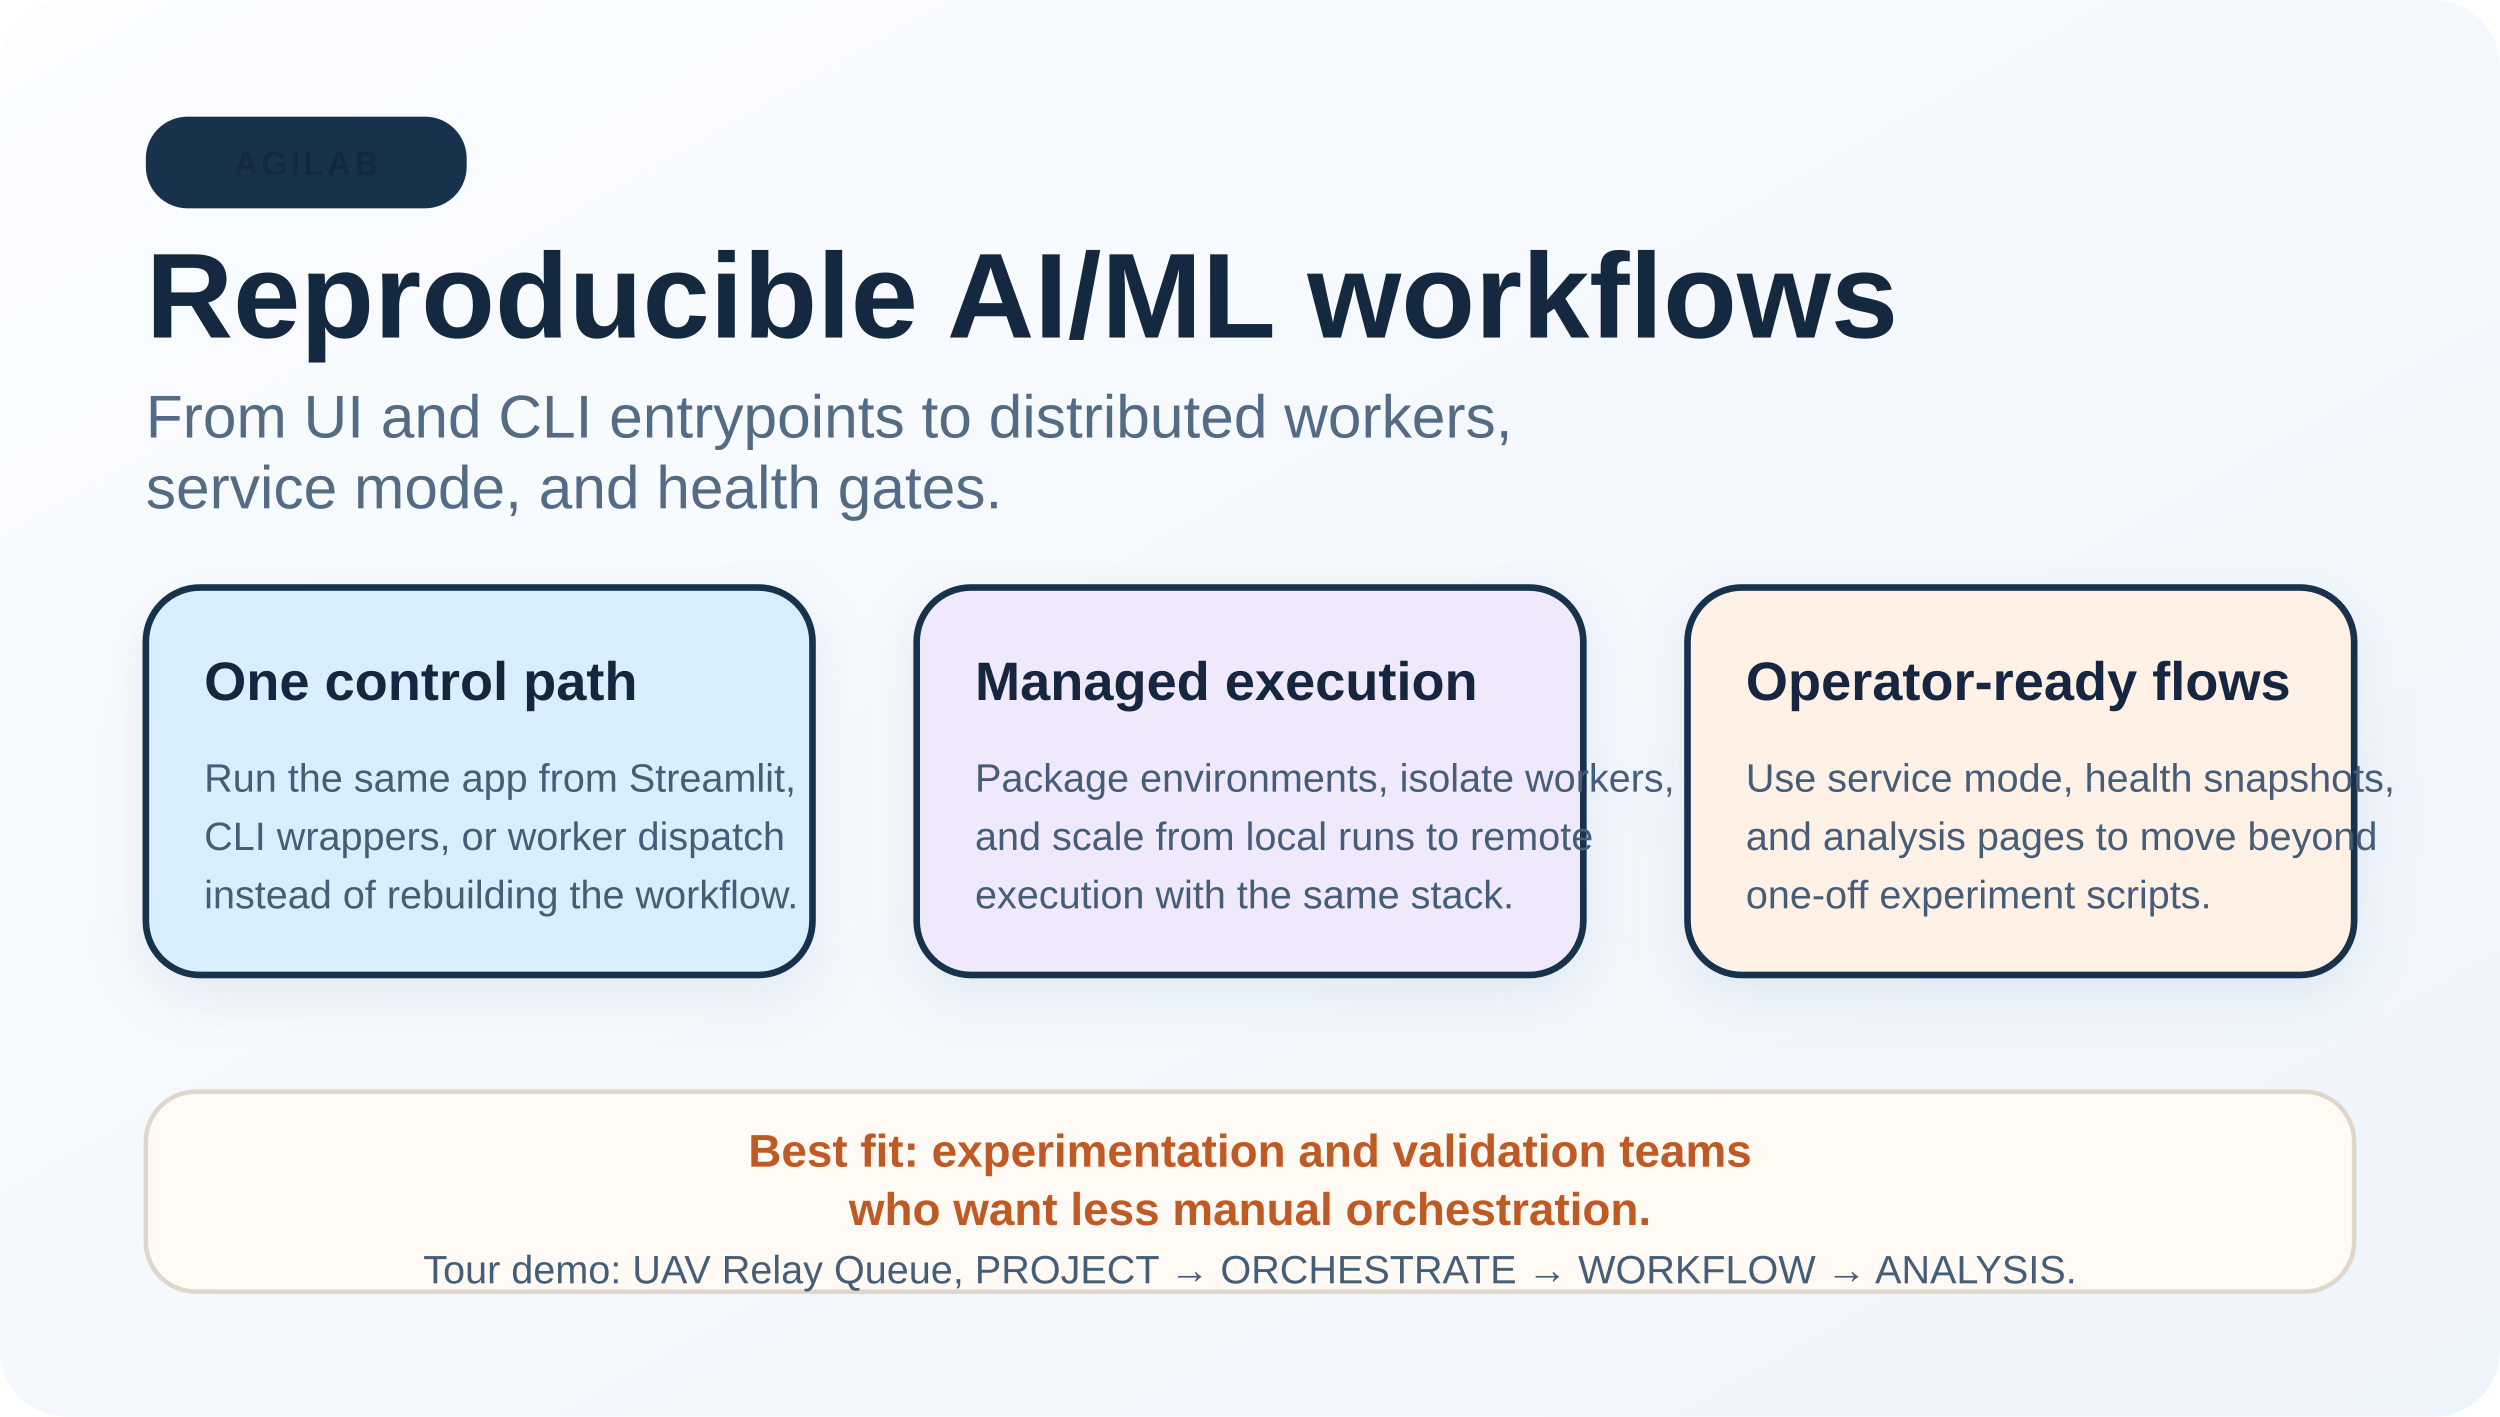
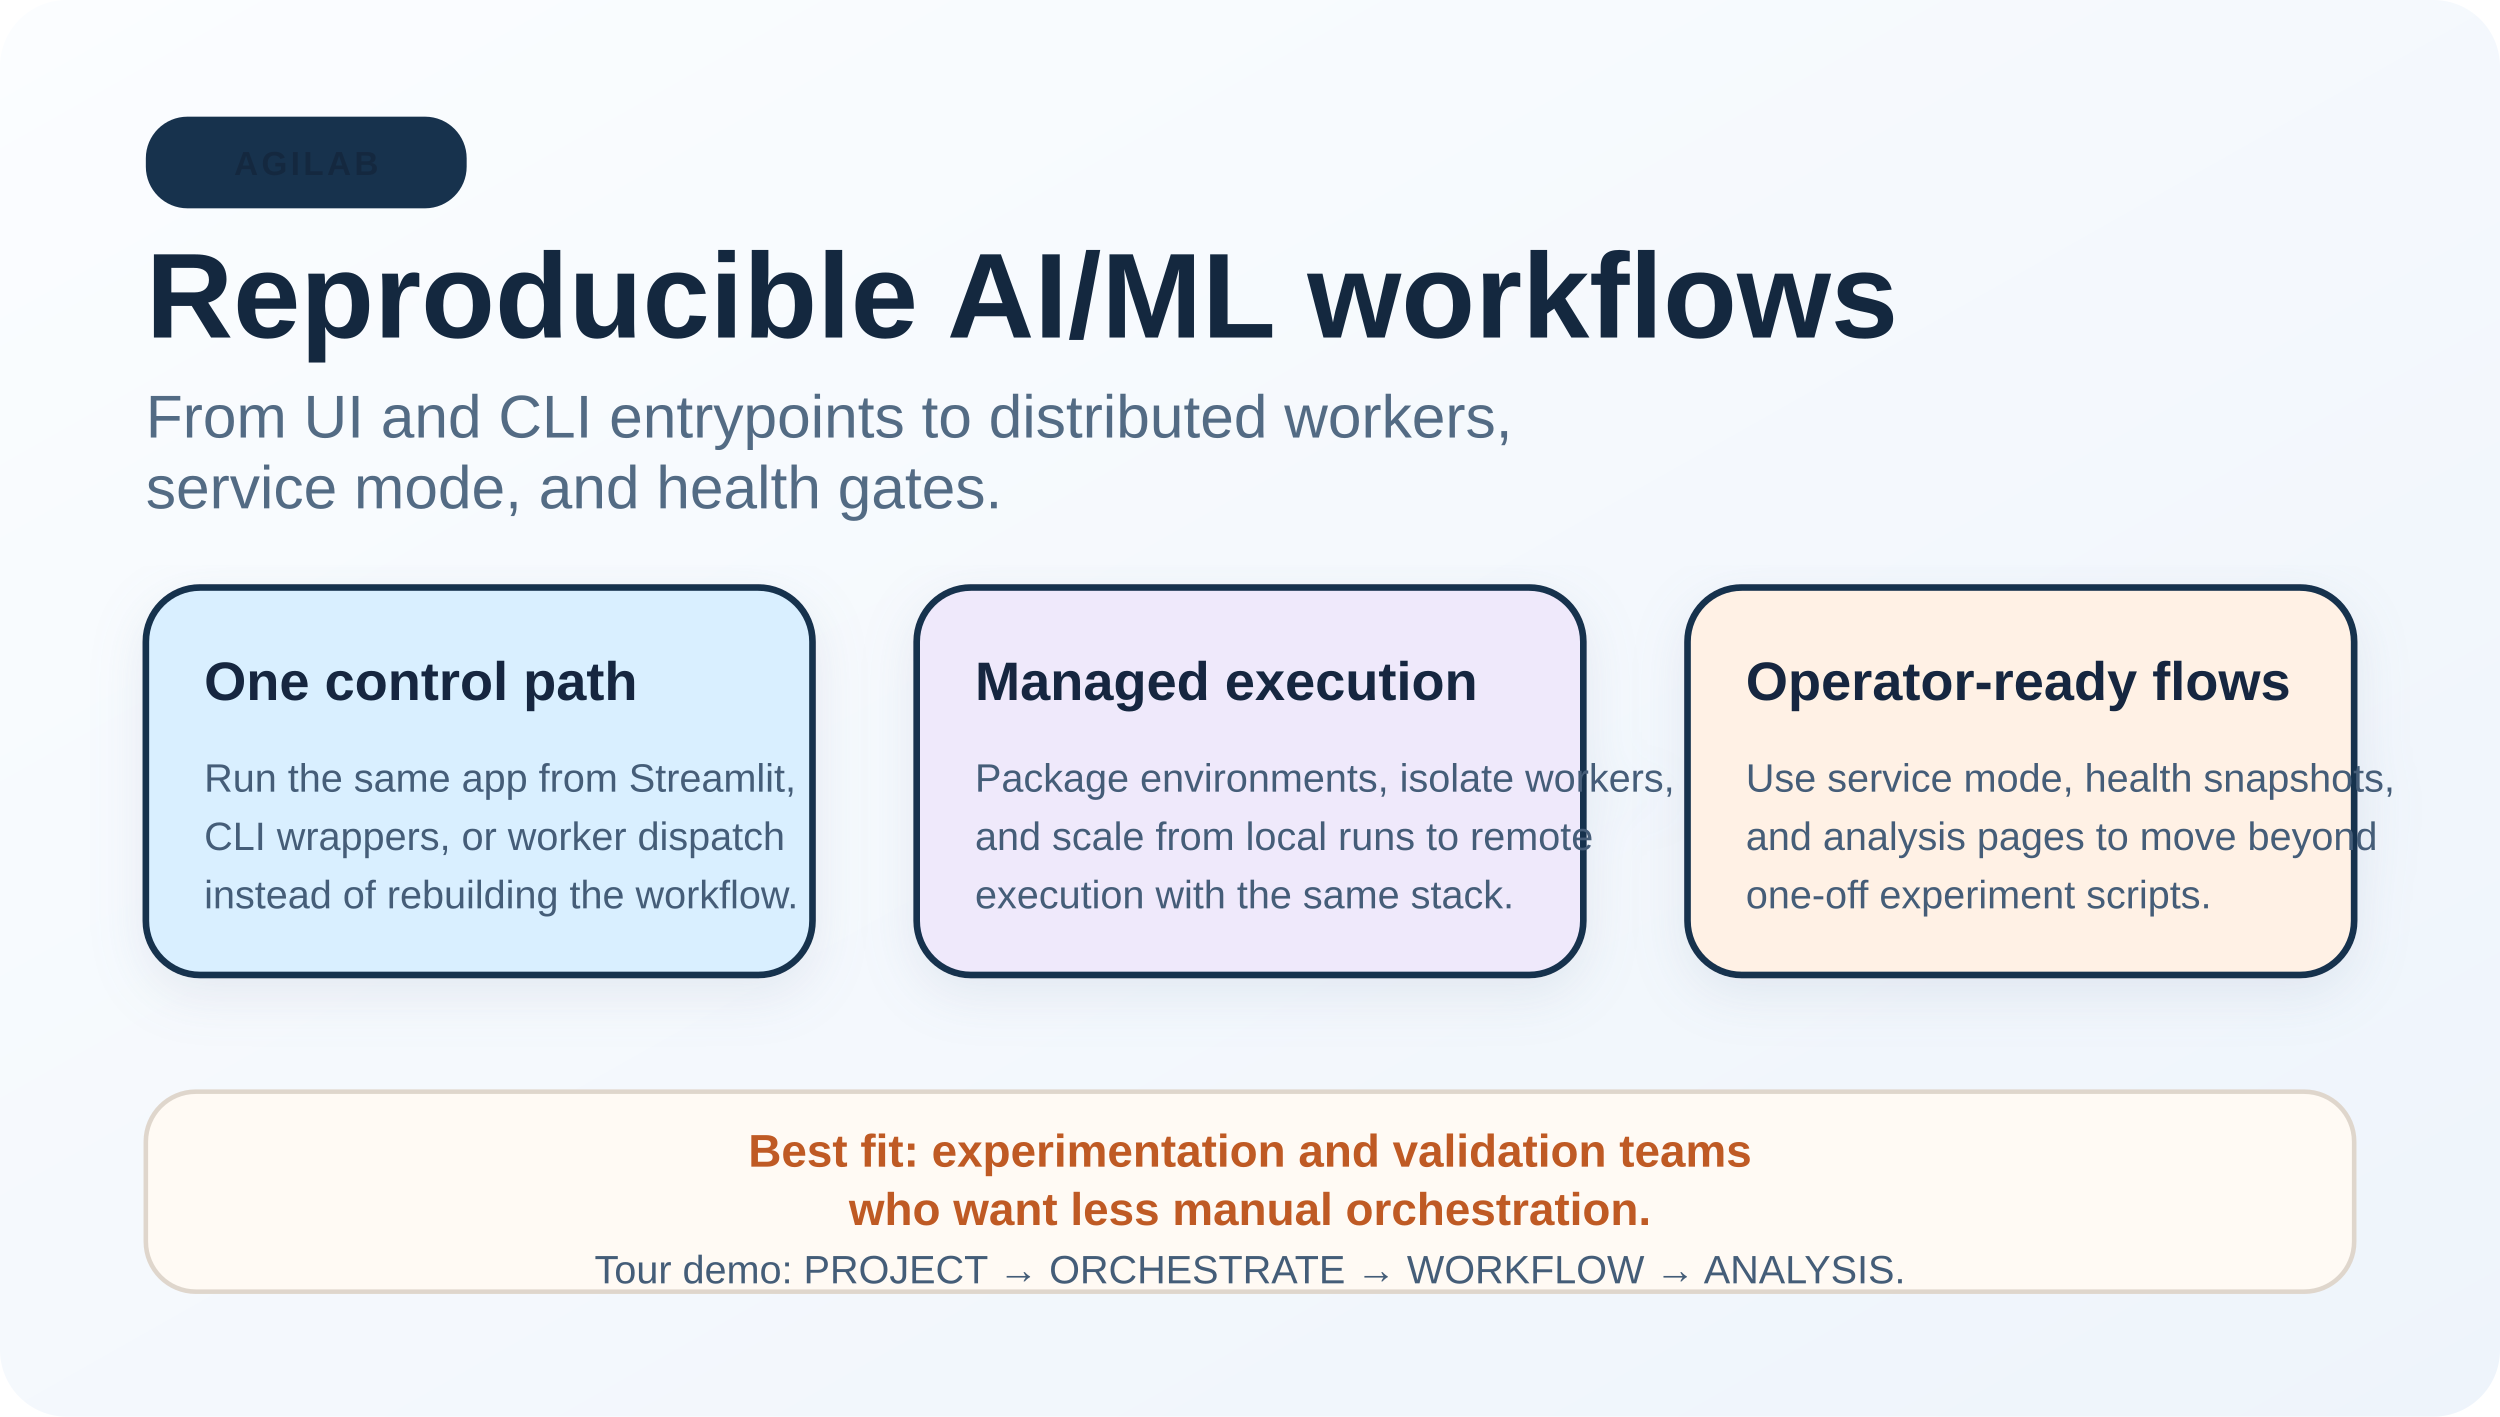
<svg xmlns="http://www.w3.org/2000/svg" width="1200" height="680" viewBox="0 0 1200 680" role="img" aria-labelledby="title desc">
  <defs>
    <style>
      text {
        font-family: "Aptos", "Segoe UI", "Helvetica Neue", Arial, sans-serif;
        fill: #14283f;
      }
      .title {
        font-size: 58px;
        font-weight: 700;
      }
      .subtitle {
        font-size: 29px;
        fill: #536b84;
      }
      .chip {
        font-size: 16px;
        font-weight: 700;
        letter-spacing: 0.1em;
        text-transform: uppercase;
      }
      .card-title {
        font-size: 26px;
        font-weight: 700;
      }
      .card-body {
        font-size: 19px;
        fill: #445d78;
      }
      .footer {
        font-size: 22px;
        font-weight: 700;
        fill: #bf5a24;
      }
    </style>
    <linearGradient id="bg" x1="0%" y1="0%" x2="100%" y2="100%">
      <stop offset="0%" stop-color="#fbfdff" />
      <stop offset="100%" stop-color="#eef4fb" />
    </linearGradient>
    <filter id="shadow" x="-10%" y="-10%" width="130%" height="130%">
      <feDropShadow dx="0" dy="8" stdDeviation="12" flood-color="#90a5c1" flood-opacity="0.18" />
    </filter>
  </defs>
  <rect width="1200" height="680" rx="32" ry="32" fill="url(#bg)" />
  <rect x="70" y="56" width="154" height="44" rx="20" ry="20" fill="#17324d" />
  <text class="chip" x="147" y="84" text-anchor="middle" fill="#f8fbff">AGILAB</text>
  <text class="title" x="70" y="162">Reproducible AI/ML workflows</text>
  <text class="subtitle" x="70" y="210">
    <tspan x="70" dy="0">From UI and CLI entrypoints to distributed workers,</tspan>
    <tspan x="70" dy="34">service mode, and health gates.</tspan>
  </text>
  <g filter="url(#shadow)">
    <rect x="70" y="282" width="320" height="186" rx="26" ry="26" fill="#d9efff" stroke="#17324d" stroke-width="3.2" />
    <text class="card-title" x="98" y="336">One control path</text>
    <text class="card-body" x="98" y="380">Run the same app from Streamlit,</text>
    <text class="card-body" x="98" y="408">CLI wrappers, or worker dispatch</text>
    <text class="card-body" x="98" y="436">instead of rebuilding the workflow.</text>
  </g>
  <g filter="url(#shadow)">
    <rect x="440" y="282" width="320" height="186" rx="26" ry="26" fill="#efe9fb" stroke="#17324d" stroke-width="3.2" />
    <text class="card-title" x="468" y="336">Managed execution</text>
    <text class="card-body" x="468" y="380">Package environments, isolate workers,</text>
    <text class="card-body" x="468" y="408">and scale from local runs to remote</text>
    <text class="card-body" x="468" y="436">execution with the same stack.</text>
  </g>
  <g filter="url(#shadow)">
    <rect x="810" y="282" width="320" height="186" rx="26" ry="26" fill="#fff1e5" stroke="#17324d" stroke-width="3.2" />
    <text class="card-title" x="838" y="336">Operator-ready flows</text>
    <text class="card-body" x="838" y="380">Use service mode, health snapshots,</text>
    <text class="card-body" x="838" y="408">and analysis pages to move beyond</text>
    <text class="card-body" x="838" y="436">one-off experiment scripts.</text>
  </g>
  <rect x="70" y="524" width="1060" height="96" rx="24" ry="24" fill="#fffaf4" stroke="#dfd6cc" stroke-width="2.2" />
  <text class="footer" x="600" y="560" text-anchor="middle">Best fit: experimentation and validation teams</text>
  <text class="footer" x="600" y="588" text-anchor="middle">who want less manual orchestration.</text>
-   <text class="card-body" x="600" y="616" text-anchor="middle">Tour demo: UAV Relay Queue, PROJECT → ORCHESTRATE → WORKFLOW → ANALYSIS.</text>
+   <text class="card-body" x="600" y="616" text-anchor="middle">Tour demo: PROJECT → ORCHESTRATE → WORKFLOW → ANALYSIS.</text>
</svg>
